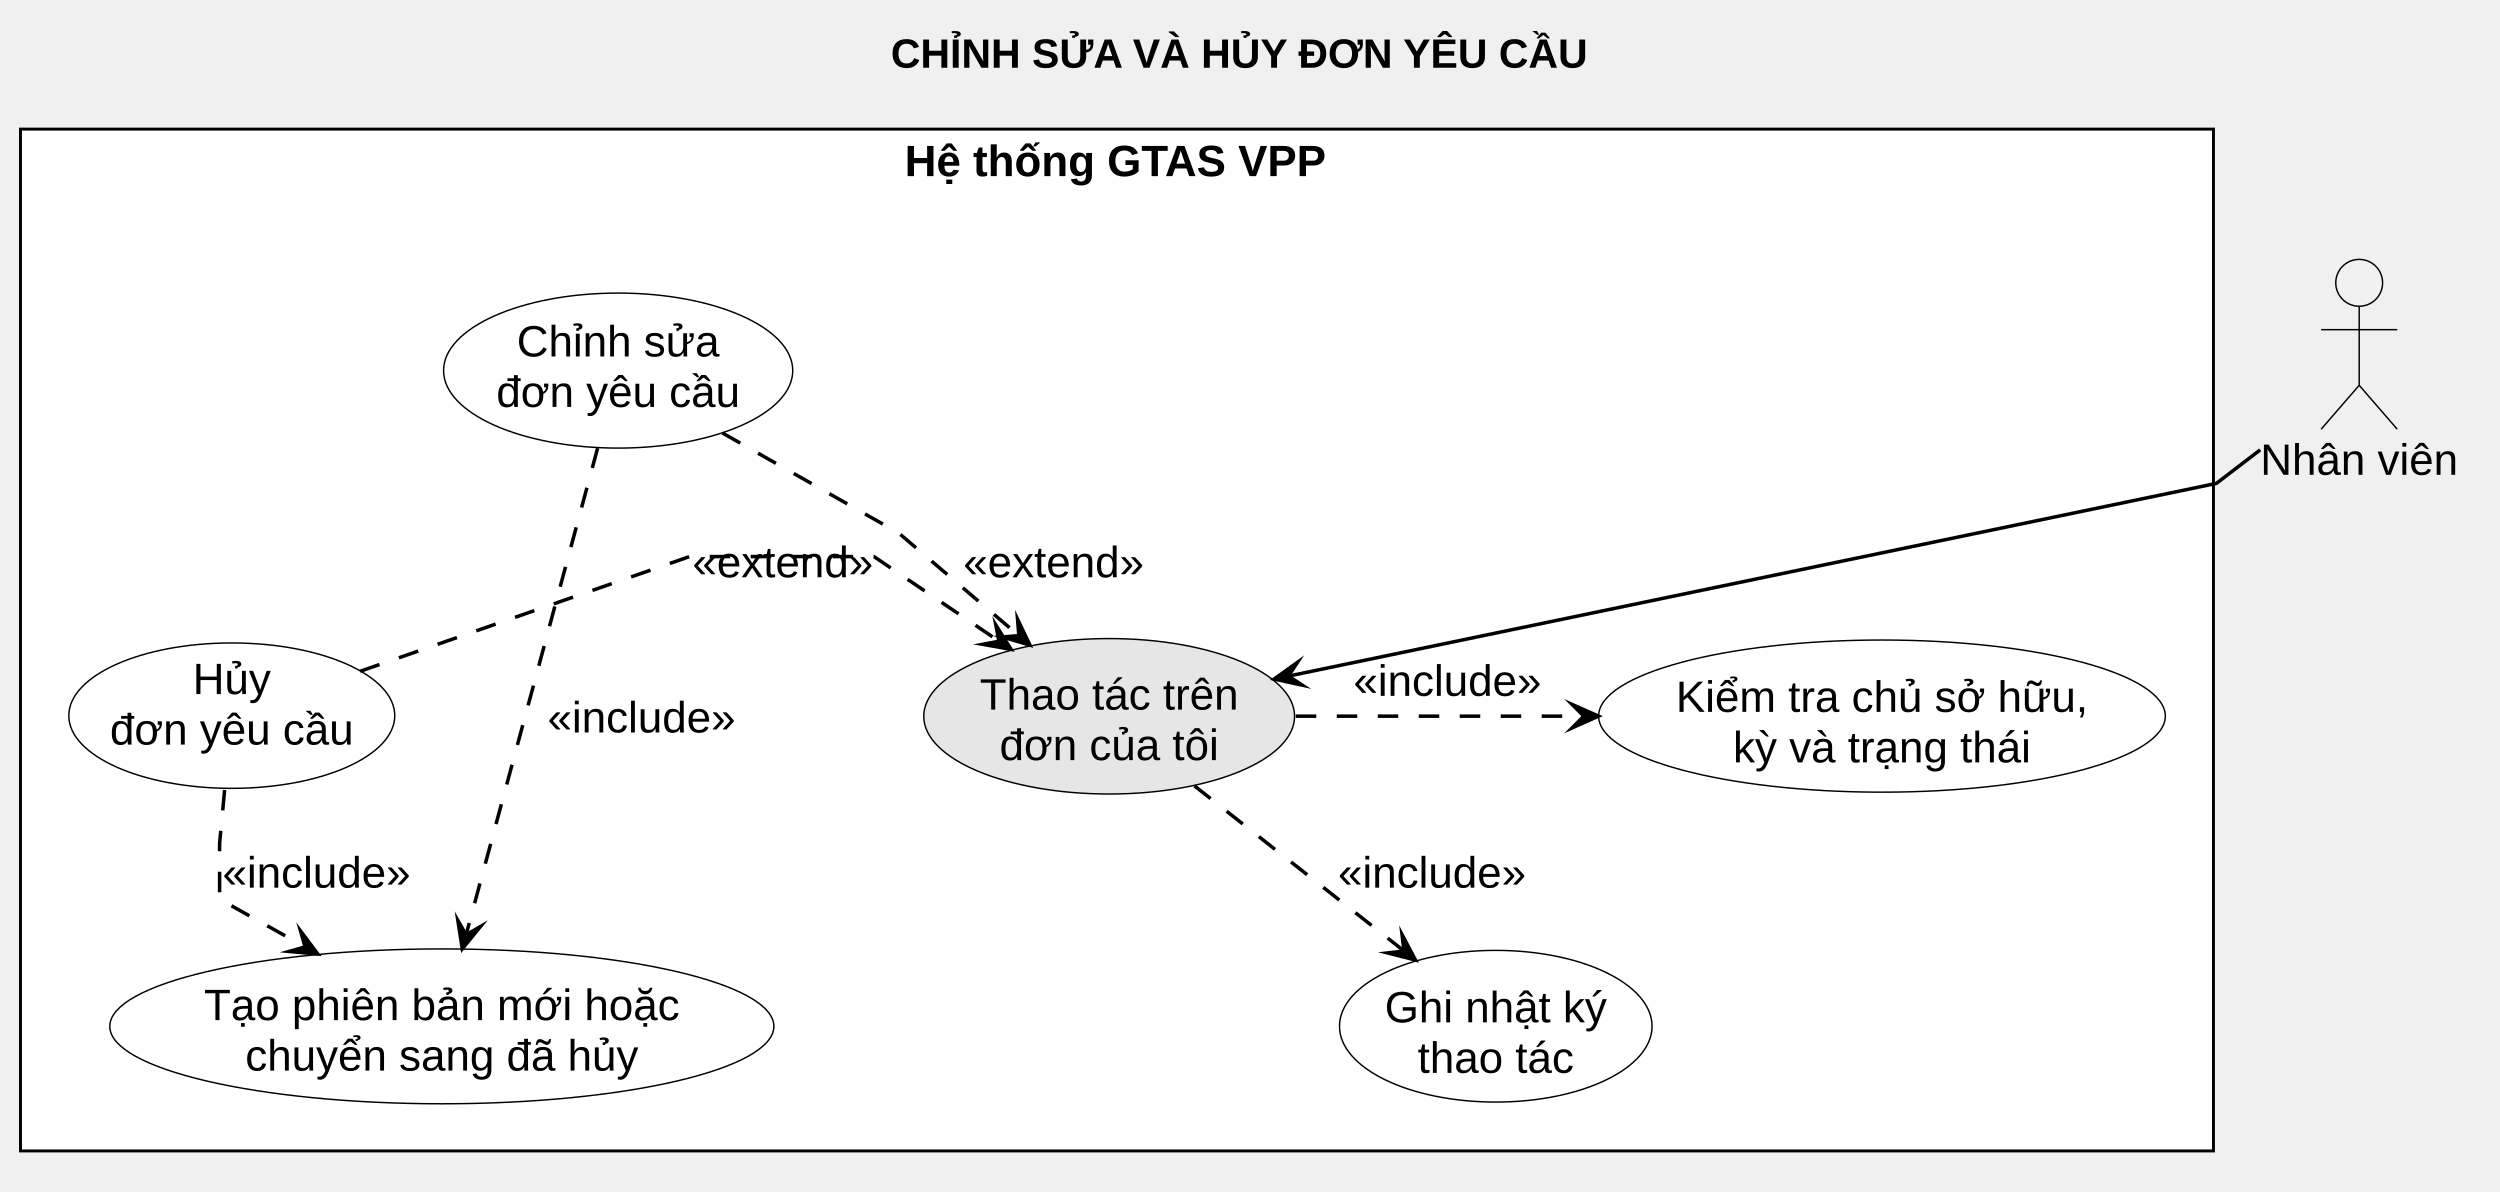
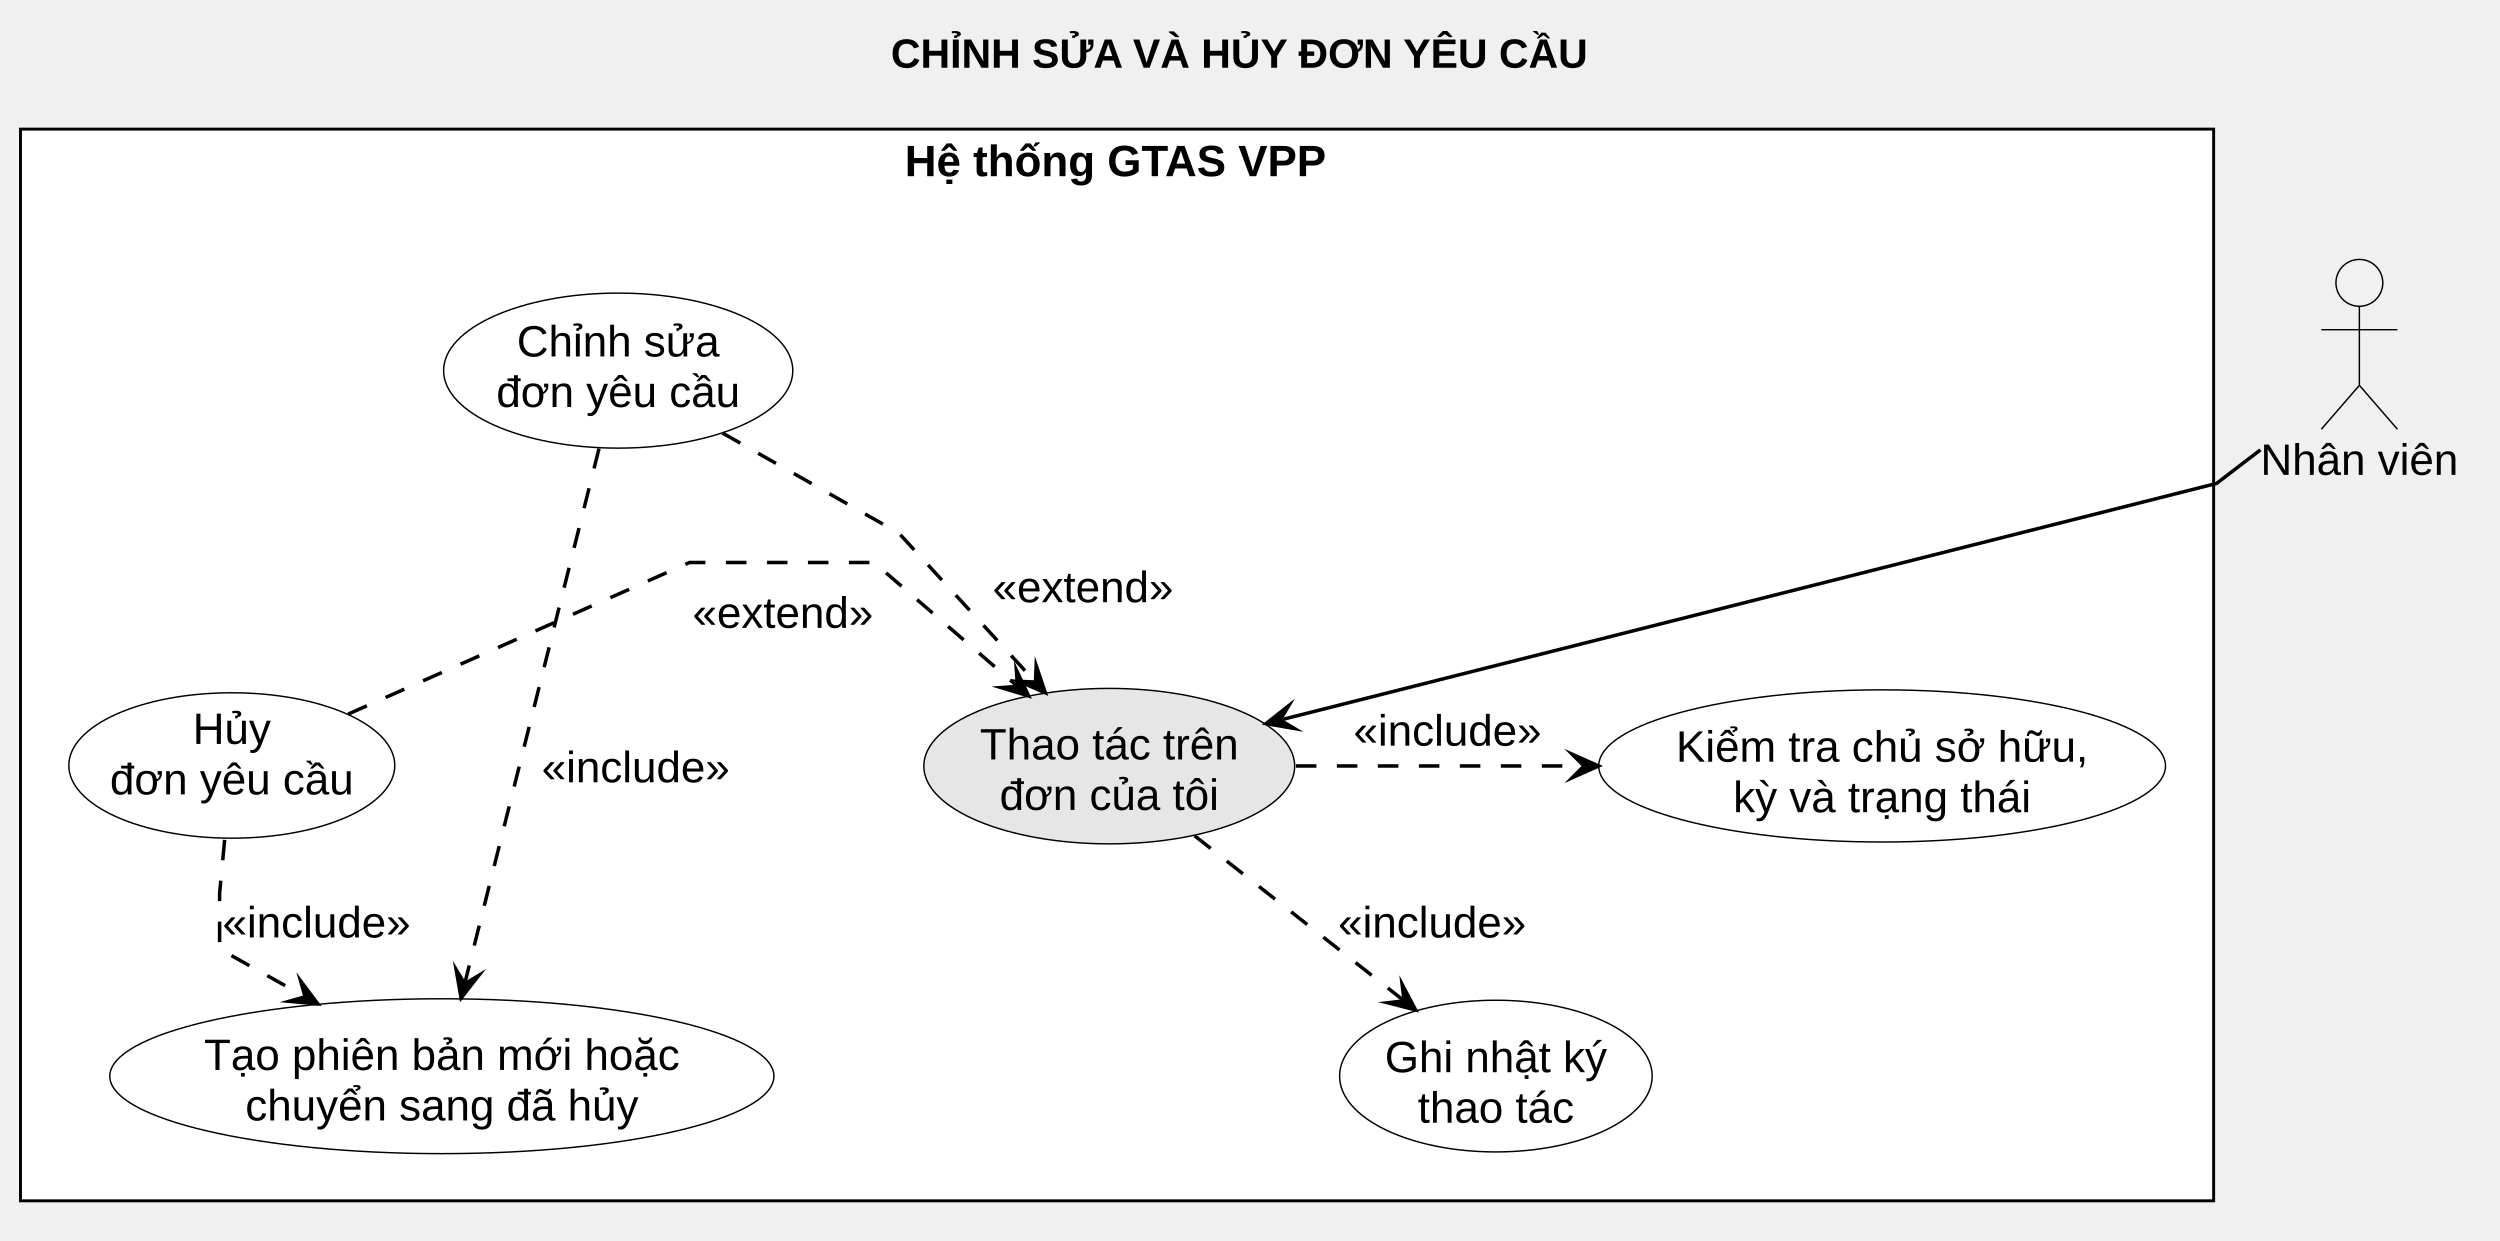
- <svg xmlns="http://www.w3.org/2000/svg" contentStyleType="text/css" data-diagram-type="DESCRIPTION" height="763.125px" preserveAspectRatio="none" style="width:1601px;height:763px;background:#FFFFFF;" version="1.1" viewBox="0 0 1601 763" width="1601.25px" zoomAndPan="magnify">
+ <svg xmlns="http://www.w3.org/2000/svg" contentStyleType="text/css" data-diagram-type="DESCRIPTION" height="706.667px" preserveAspectRatio="none" style="width:1423px;height:706px;background:#FFFFFF;" version="1.1" viewBox="0 0 1423 706" width="1423.333px" zoomAndPan="magnify">
  <defs />
  <g>
    <g class="title" data-source-line="2">
-       <text fill="#000000" font-family="Arial" font-size="26.25" font-weight="700" lengthAdjust="spacing" textLength="448.16" x="570.493" y="43.372">CHỈNH SỬA VÀ HỦY ĐƠN YÊU CẦU</text>
+       <text fill="#000000" font-family="Arial" font-size="23.333" font-weight="700" lengthAdjust="spacing" textLength="398.364" x="507.104" y="38.553">CHỈNH SỬA VÀ HỦY ĐƠN YÊU CẦU</text>
    </g>
    <g class="cluster" data-qualified-name="H. th.ng GTAS VPP" data-source-line="6" id="ent0002">
-       <rect fill="#FFFFFF" height="654.375" style="stroke:#000000;stroke-width:1.875;" width="1404.375" x="13.125" y="82.685" />
-       <text fill="#000000" font-family="Arial" font-size="28.125" font-weight="700" lengthAdjust="spacing" textLength="271.884" x="579.37" y="112.816">Hệ thống GTAS VPP</text>
+       <rect fill="#FFFFFF" height="610" style="stroke:#000000;stroke-width:1.667;" width="1248.333" x="11.667" y="73.498" />
+       <text fill="#000000" font-family="Arial" font-size="25" font-weight="700" lengthAdjust="spacing" textLength="241.675" x="514.996" y="100.281">Hệ thống GTAS VPP</text>
    </g>
    <g class="entity" data-qualified-name="H. th.ng GTAS VPP.Manage" data-source-line="7" id="ent0003">
-       <ellipse cx="710.309" cy="458.714" fill="#E6E6E6" rx="118.746" ry="49.779" style="stroke:#000000;stroke-width:0.938;" />
-       <text fill="#000000" font-family="Arial" font-size="28.125" lengthAdjust="spacing" textLength="165.715" x="627.451" y="454.432">Thao tác trên</text>
-       <text fill="#000000" font-family="Arial" font-size="28.125" lengthAdjust="spacing" textLength="140.405" x="640.106" y="486.773">đơn của tôi</text>
+       <ellipse cx="631.385" cy="436.079" fill="#E6E6E6" rx="105.552" ry="44.248" style="stroke:#000000;stroke-width:0.833;" />
+       <text fill="#000000" font-family="Arial" font-size="25" lengthAdjust="spacing" textLength="147.302" x="557.734" y="432.273">Thao tác trên</text>
+       <text fill="#000000" font-family="Arial" font-size="25" lengthAdjust="spacing" textLength="124.805" x="568.983" y="461.021">đơn của tôi</text>
    </g>
    <g class="entity" data-qualified-name="H. th.ng GTAS VPP.Edit" data-source-line="8" id="ent0004">
-       <ellipse cx="395.869" cy="237.323" fill="#FFFFFF" rx="111.807" ry="49.638" style="stroke:#000000;stroke-width:0.938;" />
-       <text fill="#000000" font-family="Arial" font-size="28.125" lengthAdjust="spacing" textLength="129.831" x="330.954" y="228.272">Chỉnh sửa</text>
-       <text fill="#000000" font-family="Arial" font-size="28.125" lengthAdjust="spacing" textLength="156.047" x="317.846" y="260.613">đơn yêu cầu</text>
+       <ellipse cx="351.884" cy="210.953" fill="#FFFFFF" rx="99.384" ry="44.122" style="stroke:#000000;stroke-width:0.833;" />
+       <text fill="#000000" font-family="Arial" font-size="25" lengthAdjust="spacing" textLength="115.405" x="294.181" y="202.908">Chỉnh sửa</text>
+       <text fill="#000000" font-family="Arial" font-size="25" lengthAdjust="spacing" textLength="138.708" x="282.529" y="231.656">đơn yêu cầu</text>
    </g>
    <g class="entity" data-qualified-name="H. th.ng GTAS VPP.Cancel" data-source-line="9" id="ent0005">
-       <ellipse cx="148.432" cy="458.302" fill="#FFFFFF" rx="104.37" ry="46.555" style="stroke:#000000;stroke-width:0.938;" />
-       <text fill="#000000" font-family="Arial" font-size="28.125" lengthAdjust="spacing" textLength="50.015" x="123.425" y="444.485">Hủy</text>
-       <text fill="#000000" font-family="Arial" font-size="28.125" lengthAdjust="spacing" textLength="156.047" x="70.409" y="476.826">đơn yêu cầu</text>
+       <ellipse cx="131.94" cy="435.713" fill="#FFFFFF" rx="92.773" ry="41.382" style="stroke:#000000;stroke-width:0.833;" />
+       <text fill="#000000" font-family="Arial" font-size="25" lengthAdjust="spacing" textLength="44.458" x="109.711" y="423.431">Hủy</text>
+       <text fill="#000000" font-family="Arial" font-size="25" lengthAdjust="spacing" textLength="138.708" x="62.586" y="452.179">đơn yêu cầu</text>
    </g>
    <g class="entity" data-qualified-name="H. th.ng GTAS VPP.Check" data-source-line="10" id="ent0006">
-       <ellipse cx="1205.21" cy="458.589" fill="#FFFFFF" rx="181.46" ry="48.717" style="stroke:#000000;stroke-width:0.938;" />
-       <text fill="#000000" font-family="Arial" font-size="28.125" lengthAdjust="spacing" textLength="263.933" x="1073.244" y="455.89">Kiểm tra chủ sở hữu,</text>
-       <text fill="#000000" font-family="Arial" font-size="28.125" lengthAdjust="spacing" textLength="190.723" x="1109.849" y="488.231">kỳ và trạng thái</text>
+       <ellipse cx="1071.298" cy="435.968" fill="#FFFFFF" rx="161.298" ry="43.304" style="stroke:#000000;stroke-width:0.833;" />
+       <text fill="#000000" font-family="Arial" font-size="25" lengthAdjust="spacing" textLength="234.607" x="953.995" y="433.569">Kiểm tra chủ sở hữu,</text>
+       <text fill="#000000" font-family="Arial" font-size="25" lengthAdjust="spacing" textLength="169.531" x="986.533" y="462.317">kỳ và trạng thái</text>
    </g>
    <g class="entity" data-qualified-name="H. th.ng GTAS VPP.Persist" data-source-line="11" id="ent0007">
-       <ellipse cx="282.948" cy="657.273" fill="#FFFFFF" rx="212.636" ry="49.589" style="stroke:#000000;stroke-width:0.938;" />
-       <text fill="#000000" font-family="Arial" font-size="28.125" lengthAdjust="spacing" textLength="304.568" x="130.664" y="653.272">Tạo phiên bản mới hoặc</text>
-       <text fill="#000000" font-family="Arial" font-size="28.125" lengthAdjust="spacing" textLength="251.752" x="157.073" y="685.613">chuyển sang đã hủy</text>
+       <ellipse cx="251.51" cy="612.576" fill="#FFFFFF" rx="189.01" ry="44.079" style="stroke:#000000;stroke-width:0.833;" />
+       <text fill="#000000" font-family="Arial" font-size="25" lengthAdjust="spacing" textLength="270.728" x="116.146" y="609.019">Tạo phiên bản mới hoặc</text>
+       <text fill="#000000" font-family="Arial" font-size="25" lengthAdjust="spacing" textLength="223.779" x="139.62" y="637.767">chuyển sang đã hủy</text>
    </g>
    <g class="entity" data-qualified-name="H. th.ng GTAS VPP.Log" data-source-line="12" id="ent0008">
-       <ellipse cx="957.892" cy="657.194" fill="#FFFFFF" rx="100.079" ry="48.571" style="stroke:#000000;stroke-width:0.938;" />
-       <text fill="#000000" font-family="Arial" font-size="28.125" lengthAdjust="spacing" textLength="142.259" x="886.762" y="654.716">Ghi nhật ký</text>
-       <text fill="#000000" font-family="Arial" font-size="28.125" lengthAdjust="spacing" textLength="100.072" x="907.856" y="687.057">thao tác</text>
+       <ellipse cx="851.459" cy="612.505" fill="#FFFFFF" rx="88.959" ry="43.174" style="stroke:#000000;stroke-width:0.833;" />
+       <text fill="#000000" font-family="Arial" font-size="25" lengthAdjust="spacing" textLength="126.453" x="788.233" y="610.303">Ghi nhật ký</text>
+       <text fill="#000000" font-family="Arial" font-size="25" lengthAdjust="spacing" textLength="88.953" x="806.983" y="639.05">thao tác</text>
    </g>
    <g class="entity" data-qualified-name="Employee" data-source-line="4" id="ent0001">
-       <ellipse cx="1510.822" cy="181.122" fill="#F1F1F1" rx="15" ry="15" style="stroke:#000000;stroke-width:0.938;" />
-       <path d="M1510.822,196.122 L1510.822,246.747 M1486.447,211.122 L1535.197,211.122 M1510.822,246.747 L1486.447,274.872 M1510.822,246.747 L1535.197,274.872" fill="none" style="stroke:#000000;stroke-width:0.938;" />
-       <text fill="#000000" font-family="Arial" font-size="28.125" lengthAdjust="spacing" textLength="126.645" x="1447.5" y="304.066">Nhân viên</text>
+       <ellipse cx="1342.953" cy="160.998" fill="#F1F1F1" rx="13.333" ry="13.333" style="stroke:#000000;stroke-width:0.833;" />
+       <path d="M1342.953,174.331 L1342.953,219.331 M1321.287,187.664 L1364.62,187.664 M1342.953,219.331 L1321.287,244.331 M1342.953,219.331 L1364.62,244.331" fill="none" style="stroke:#000000;stroke-width:0.833;" />
+       <text fill="#000000" font-family="Arial" font-size="25" lengthAdjust="spacing" textLength="112.573" x="1286.667" y="270.281">Nhân viên</text>
    </g>
    <g class="link" data-entity-1="ent0003" data-entity-2="ent0006" data-link-type="dependency" data-source-line="15" id="lnk10">
-       <path d="M829.819,458.622 C887.888,458.622 949.612,458.622 1014.281,458.622" fill="none" id="Manage-to-Check" style="stroke:#000000;stroke-width:2.25;stroke-dasharray:13.125,13.125;" />
-       <polygon fill="#000000" points="1023.656,458.622,1006.781,451.122,1014.281,458.622,1006.781,466.122,1023.656,458.622" style="stroke:#000000;stroke-width:2.25;stroke-linejoin:miter;stroke-miterlimit:10;" />
-       <text fill="#000000" font-family="Arial" font-size="28.125" lengthAdjust="spacing" textLength="120.41" x="866.719" y="445.628">«include»</text>
+       <path d="M737.617,435.998 C789.233,435.998 844.1,435.998 901.583,435.998" fill="none" id="Manage-to-Check" style="stroke:#000000;stroke-width:2;stroke-dasharray:11.667,11.667;" />
+       <polygon fill="#000000" points="909.917,435.998,894.917,429.331,901.583,435.998,894.917,442.664,909.917,435.998" style="stroke:#000000;stroke-width:2;stroke-linejoin:miter;stroke-miterlimit:10;" />
+       <text fill="#000000" font-family="Arial" font-size="25" lengthAdjust="spacing" textLength="107.031" x="770.417" y="424.447">«include»</text>
    </g>
    <g class="link" data-entity-1="ent0003" data-entity-2="ent0008" data-link-type="dependency" data-source-line="16" id="lnk11">
-       <path d="M764.944,503.285 C807.056,536.472 857.687,576.363 899.106,609.007" fill="none" id="Manage-to-Log" style="stroke:#000000;stroke-width:2.25;stroke-dasharray:13.125,13.125;" />
-       <polygon fill="#000000" points="906.469,614.81,897.858,598.474,899.106,609.007,888.573,610.255,906.469,614.81" style="stroke:#000000;stroke-width:2.25;stroke-linejoin:miter;stroke-miterlimit:10;" />
-       <text fill="#000000" font-family="Arial" font-size="28.125" lengthAdjust="spacing" textLength="120.41" x="856.875" y="568.441">«include»</text>
+       <path d="M679.95,475.698 C717.383,505.198 762.388,540.656 799.205,569.673" fill="none" id="Manage-to-Log" style="stroke:#000000;stroke-width:2;stroke-dasharray:11.667,11.667;" />
+       <polygon fill="#000000" points="805.75,574.831,798.096,560.31,799.205,569.673,789.842,570.782,805.75,574.831" style="stroke:#000000;stroke-width:2;stroke-linejoin:miter;stroke-miterlimit:10;" />
+       <text fill="#000000" font-family="Arial" font-size="25" lengthAdjust="spacing" textLength="107.031" x="761.667" y="533.614">«include»</text>
    </g>
    <g class="link" data-entity-1="ent0004" data-entity-2="ent0003" data-link-type="dependency" data-source-line="17" id="lnk12">
-       <path d="M462.656,277.291 C513.825,306.354 575.625,341.435 575.625,341.435 C575.625,341.435 614.228,374.401 652.46,407.064" fill="none" id="Edit-to-Manage" style="stroke:#000000;stroke-width:2.25;stroke-dasharray:13.125,13.125;" />
-       <polygon fill="#000000" points="659.587,413.154,651.629,396.49,652.46,407.064,641.886,407.895,659.587,413.154" style="stroke:#000000;stroke-width:2.25;stroke-linejoin:miter;stroke-miterlimit:10;" />
-       <text fill="#000000" font-family="Arial" font-size="28.125" lengthAdjust="spacing" textLength="115.727" x="616.875" y="369.691">«extend»</text>
+       <path d="M411.25,246.481 C456.733,272.314 511.667,303.498 511.667,303.498 C511.667,303.498 554.082,349.758 589.382,388.224" fill="none" id="Edit-to-Manage" style="stroke:#000000;stroke-width:2;stroke-dasharray:11.667,11.667;" />
+       <polygon fill="#000000" points="595.017,394.364,589.787,378.805,589.382,388.224,579.963,387.82,595.017,394.364" style="stroke:#000000;stroke-width:2;stroke-linejoin:miter;stroke-miterlimit:10;" />
+       <text fill="#000000" font-family="Arial" font-size="25" lengthAdjust="spacing" textLength="102.869" x="565" y="342.781">«extend»</text>
    </g>
    <g class="link" data-entity-1="ent0005" data-entity-2="ent0003" data-link-type="dependency" data-source-line="18" id="lnk13">
-       <path d="M230.644,429.879 C317.438,399.654 441.562,356.435 441.562,356.435 C441.562,356.435 559.688,356.435 559.688,356.435 C559.688,356.435 598.367,382.624 639.73,410.618" fill="none" id="Cancel-to-Manage" style="stroke:#000000;stroke-width:2.25;stroke-dasharray:13.125,13.125;" />
-       <polygon fill="#000000" points="647.494,415.872,637.722,400.203,639.73,410.618,629.315,412.625,647.494,415.872" style="stroke:#000000;stroke-width:2.25;stroke-linejoin:miter;stroke-miterlimit:10;" />
-       <text fill="#000000" font-family="Arial" font-size="28.125" lengthAdjust="spacing" textLength="115.727" x="443.438" y="369.691">«extend»</text>
+       <path d="M198.167,406.464 C275.433,372.148 392.5,320.164 392.5,320.164 C392.5,320.164 497.5,320.164 497.5,320.164 C497.5,320.164 540.375,357.186 579.191,390.686" fill="none" id="Cancel-to-Manage" style="stroke:#000000;stroke-width:2;stroke-dasharray:11.667,11.667;" />
+       <polygon fill="#000000" points="585.5,396.131,578.5,381.284,579.191,390.686,569.788,391.378,585.5,396.131" style="stroke:#000000;stroke-width:2;stroke-linejoin:miter;stroke-miterlimit:10;" />
+       <text fill="#000000" font-family="Arial" font-size="25" lengthAdjust="spacing" textLength="6.946" x="442.128" y="328.614"> </text>
+       <text fill="#000000" font-family="Arial" font-size="25" lengthAdjust="spacing" textLength="102.869" x="394.167" y="357.362">«extend»</text>
    </g>
    <g class="link" data-entity-1="ent0004" data-entity-2="ent0007" data-link-type="dependency" data-source-line="19" id="lnk14">
-       <path d="M382.725,287.004 C361.069,367.085 320.166,518.479 298.491,598.616" fill="none" id="Edit-to-Persist" style="stroke:#000000;stroke-width:2.25;stroke-dasharray:13.125,13.125;" />
-       <polygon fill="#000000" points="296.044,607.666,307.69,593.335,298.491,598.616,293.21,589.418,296.044,607.666" style="stroke:#000000;stroke-width:2.25;stroke-linejoin:miter;stroke-miterlimit:10;" />
-       <text fill="#000000" font-family="Arial" font-size="28.125" lengthAdjust="spacing" textLength="120.41" x="350.625" y="469.066">«include»</text>
+       <path d="M340.967,255.298 C321.767,331.764 283.729,483.315 264.479,559.999" fill="none" id="Edit-to-Persist" style="stroke:#000000;stroke-width:2;stroke-dasharray:11.667,11.667;" />
+       <polygon fill="#000000" points="262.45,568.081,272.568,555.156,264.479,559.999,259.636,551.909,262.45,568.081" style="stroke:#000000;stroke-width:2;stroke-linejoin:miter;stroke-miterlimit:10;" />
+       <text fill="#000000" font-family="Arial" font-size="25" lengthAdjust="spacing" textLength="107.031" x="308.333" y="445.281">«include»</text>
    </g>
    <g class="link" data-entity-1="ent0005" data-entity-2="ent0007" data-link-type="dependency" data-source-line="20" id="lnk15">
-       <path d="M143.85,505.929 C142.162,523.816 140.625,540.185 140.625,540.185 C140.625,540.185 140.625,575.81 140.625,575.81 C140.625,575.81 162.723,588.168 195.366,606.411" fill="none" id="Cancel-to-Persist" style="stroke:#000000;stroke-width:2.25;stroke-dasharray:13.125,13.125;" />
-       <polygon fill="#000000" points="203.55,610.985,192.478,596.205,195.366,606.411,185.161,609.299,203.55,610.985" style="stroke:#000000;stroke-width:2.25;stroke-linejoin:miter;stroke-miterlimit:10;" />
-       <text fill="#000000" font-family="Arial" font-size="28.125" lengthAdjust="spacing" textLength="120.41" x="142.5" y="568.441">«include»</text>
+       <path d="M127.867,478.048 C126.367,493.948 125,508.498 125,508.498 C125,508.498 125,540.164 125,540.164 C125,540.164 144.642,551.149 173.659,567.366" fill="none" id="Cancel-to-Persist" style="stroke:#000000;stroke-width:2;stroke-dasharray:11.667,11.667;" />
+       <polygon fill="#000000" points="180.933,571.431,171.092,558.294,173.659,567.366,164.587,569.933,180.933,571.431" style="stroke:#000000;stroke-width:2;stroke-linejoin:miter;stroke-miterlimit:10;" />
+       <text fill="#000000" font-family="Arial" font-size="25" lengthAdjust="spacing" textLength="107.031" x="126.667" y="533.614">«include»</text>
    </g>
    <g class="link" data-entity-1="ent0001" data-entity-2="ent0003" data-link-type="dependency" data-source-line="27" id="lnk19">
-       <path d="M1447.444,288.091 C1431.769,300.072 1419.375,309.56 1419.375,309.56 C1419.375,309.56 1022.579,391.954 825.142,432.96" fill="none" id="Employee-to-Manage" style="stroke:#000000;stroke-width:2.25;" />
-       <polygon fill="#000000" points="815.962,434.866,834.01,438.778,825.142,432.96,830.96,424.091,815.962,434.866" style="stroke:#000000;stroke-width:2.25;stroke-linejoin:miter;stroke-miterlimit:10;" />
+       <path d="M1286.617,256.081 C1272.683,266.731 1261.667,275.164 1261.667,275.164 C1261.667,275.164 902.33,365.957 728.679,409.823" fill="none" id="Employee-to-Manage" style="stroke:#000000;stroke-width:2;" />
+       <polygon fill="#000000" points="720.6,411.864,736.776,414.654,728.679,409.823,733.51,401.727,720.6,411.864" style="stroke:#000000;stroke-width:2;stroke-linejoin:miter;stroke-miterlimit:10;" />
    </g>
  </g>
</svg>
